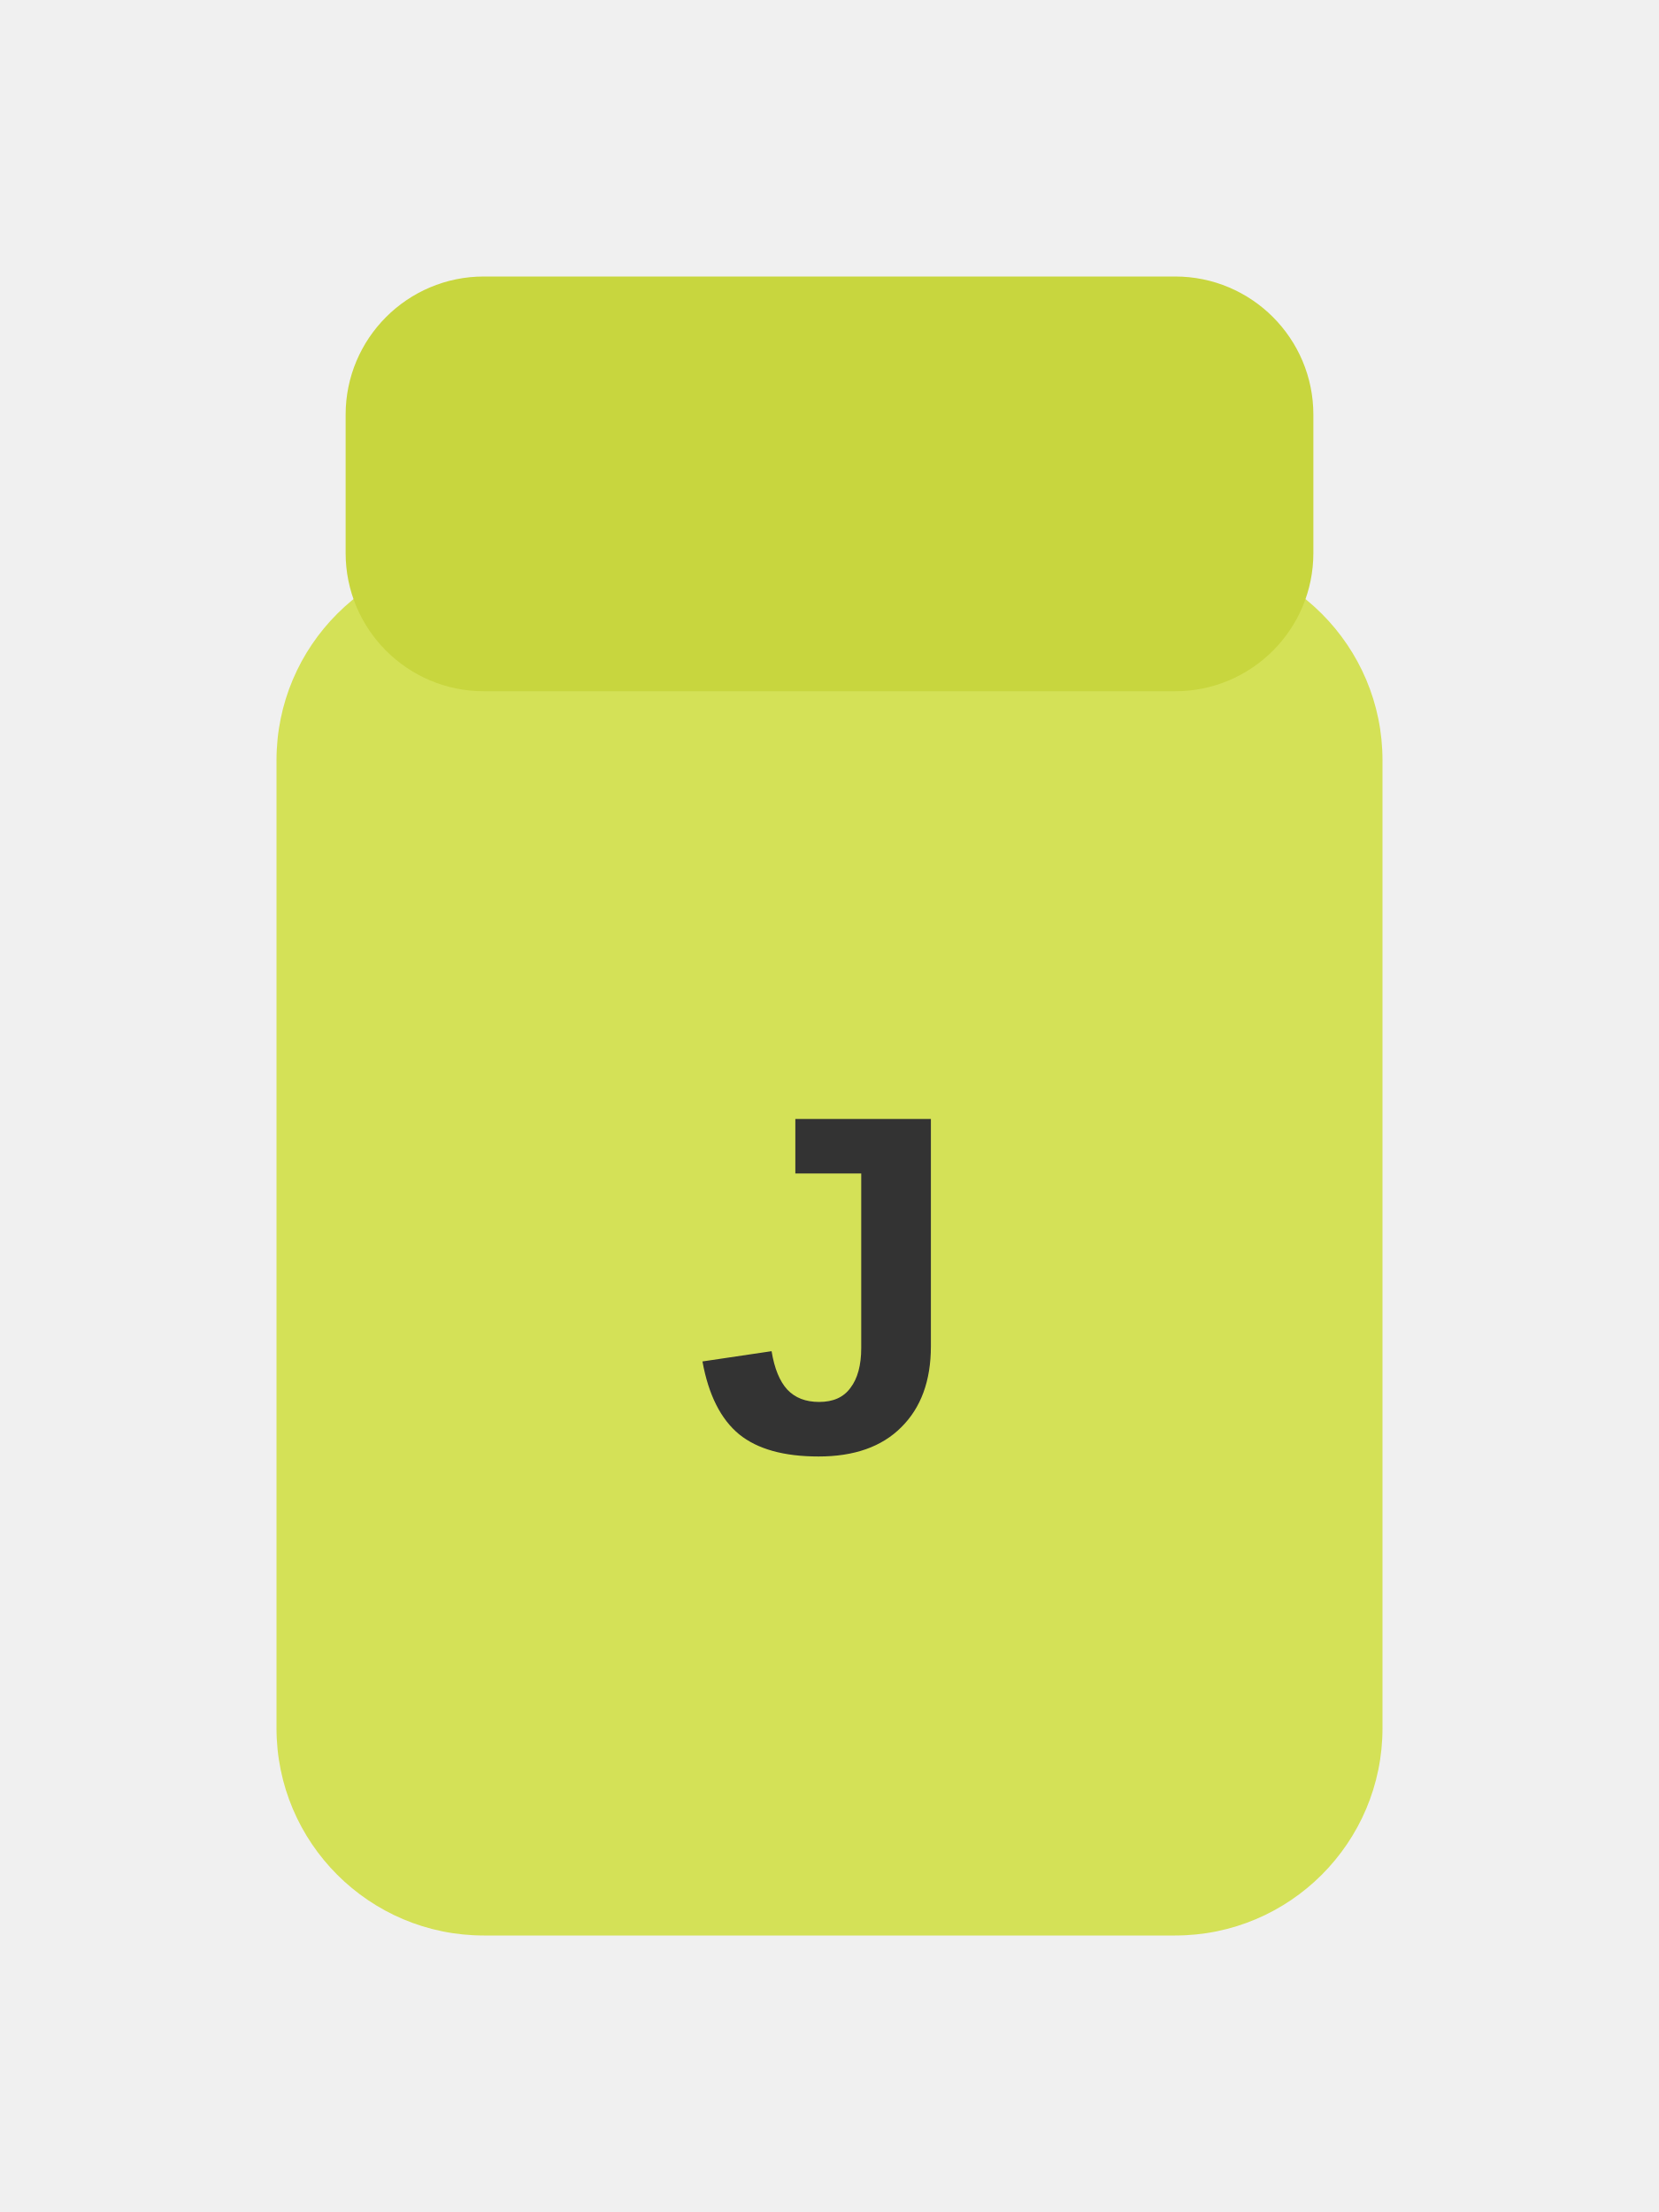
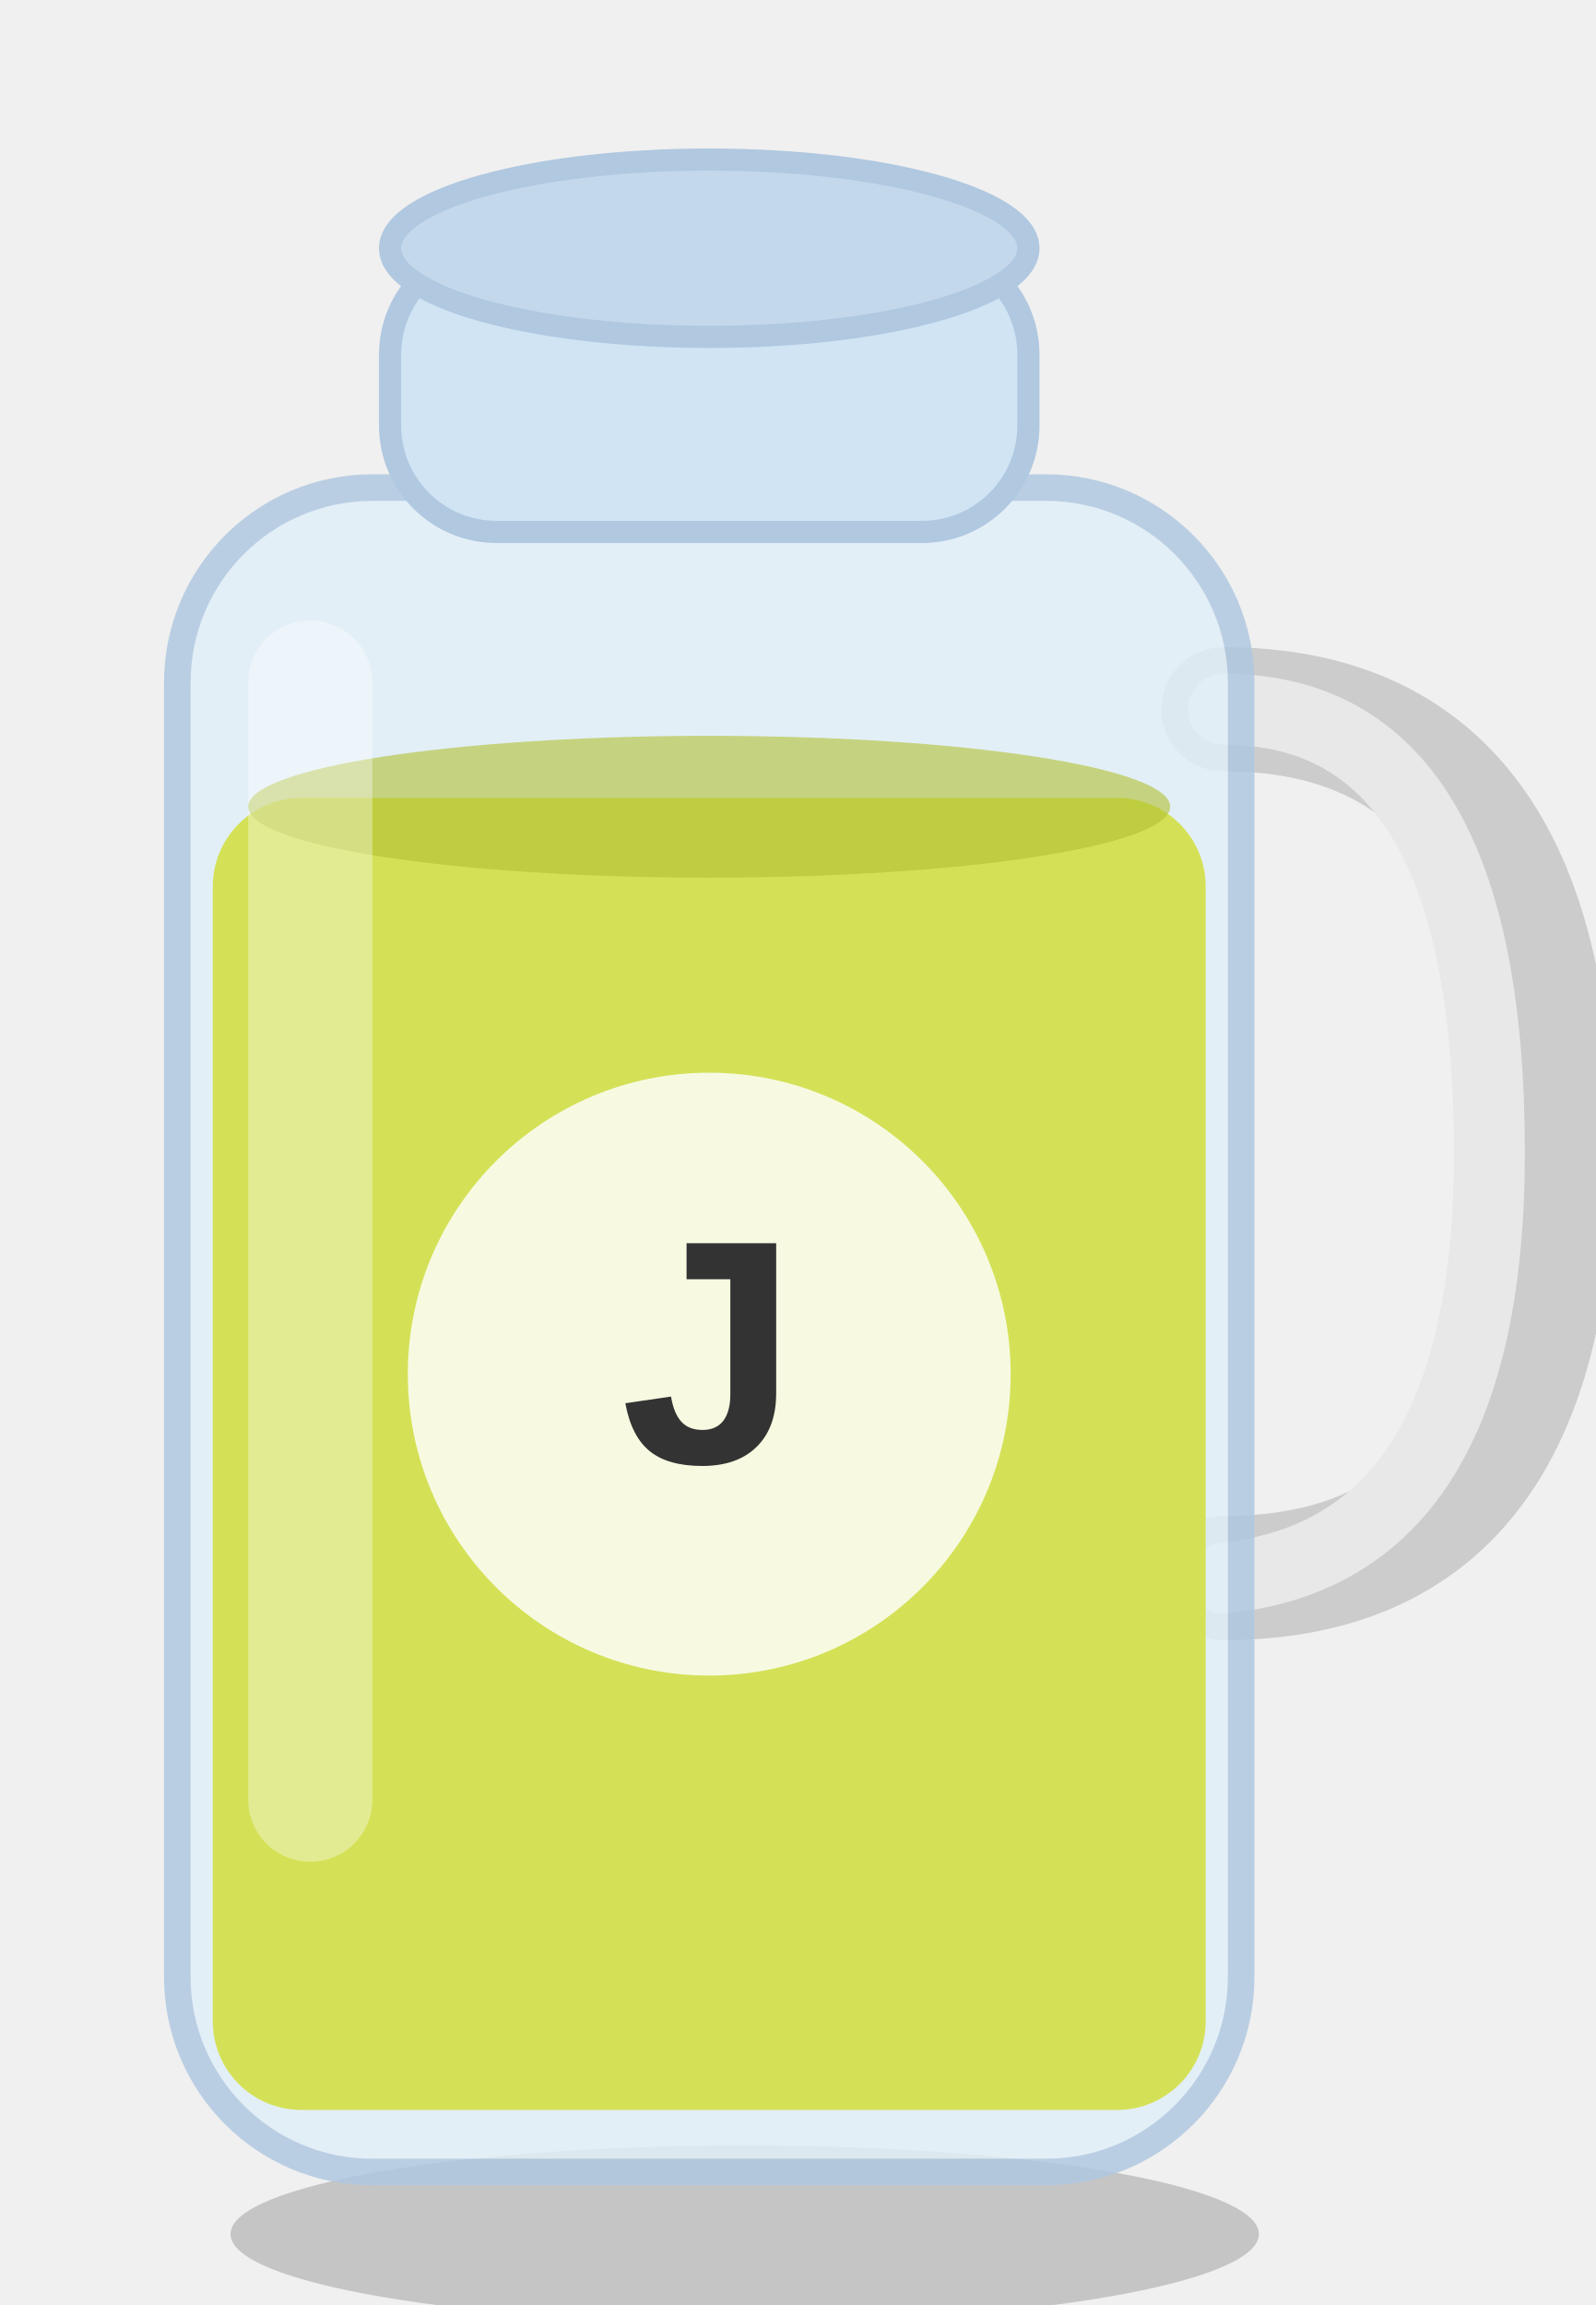
- <svg xmlns="http://www.w3.org/2000/svg" viewBox="0 0 48 64">
-   <rect x="8" y="16" width="32" height="40" rx="6" fill="#d4e157" />
-   <rect x="10" y="8" width="28" height="12" rx="4" fill="#c8d63e" />
-   <text x="24" y="42" font-family="Arial" font-size="14" font-weight="bold" fill="#333" text-anchor="middle">J</text>
+ <svg xmlns="http://www.w3.org/2000/svg" width="180" height="260" viewBox="0 0 180 260">
+   <ellipse cx="84" cy="252" rx="58" ry="10" fill="#000" opacity="0.18" />
+   <path d="M138 80 Q175 80 175 130 Q175 178 138 178" stroke="#ccc" stroke-width="14" fill="none" stroke-linecap="round" />
+   <path d="M138 80 Q168 80 168 130 Q168 175 138 178" stroke="#e8e8e8" stroke-width="8" fill="none" stroke-linecap="round" />
+   <rect x="20" y="55" width="120" height="190" rx="22" fill="#e0eef8" opacity="0.85" stroke="#b0c8e0" stroke-width="3" />
+   <rect x="24" y="90" width="112" height="148" rx="10" fill="#d4e157" />
+   <ellipse cx="80" cy="91" rx="52" ry="8" fill="#b0c030" opacity="0.6" />
+   <rect x="28" y="70" width="14" height="140" rx="7" fill="white" opacity="0.35" />
+   <rect x="44" y="28" width="72" height="32" rx="12" fill="#d0e4f4" stroke="#b0c8e0" stroke-width="2.5" />
+   <ellipse cx="80" cy="28" rx="36" ry="10" fill="#c4d8ec" stroke="#b0c8e0" stroke-width="2.5" />
+   <circle cx="80" cy="155" r="34" fill="white" opacity="0.82" />
+   <text x="80" y="165" font-family="Arial,sans-serif" font-size="36" font-weight="bold" fill="#333" text-anchor="middle">J</text>
</svg>
